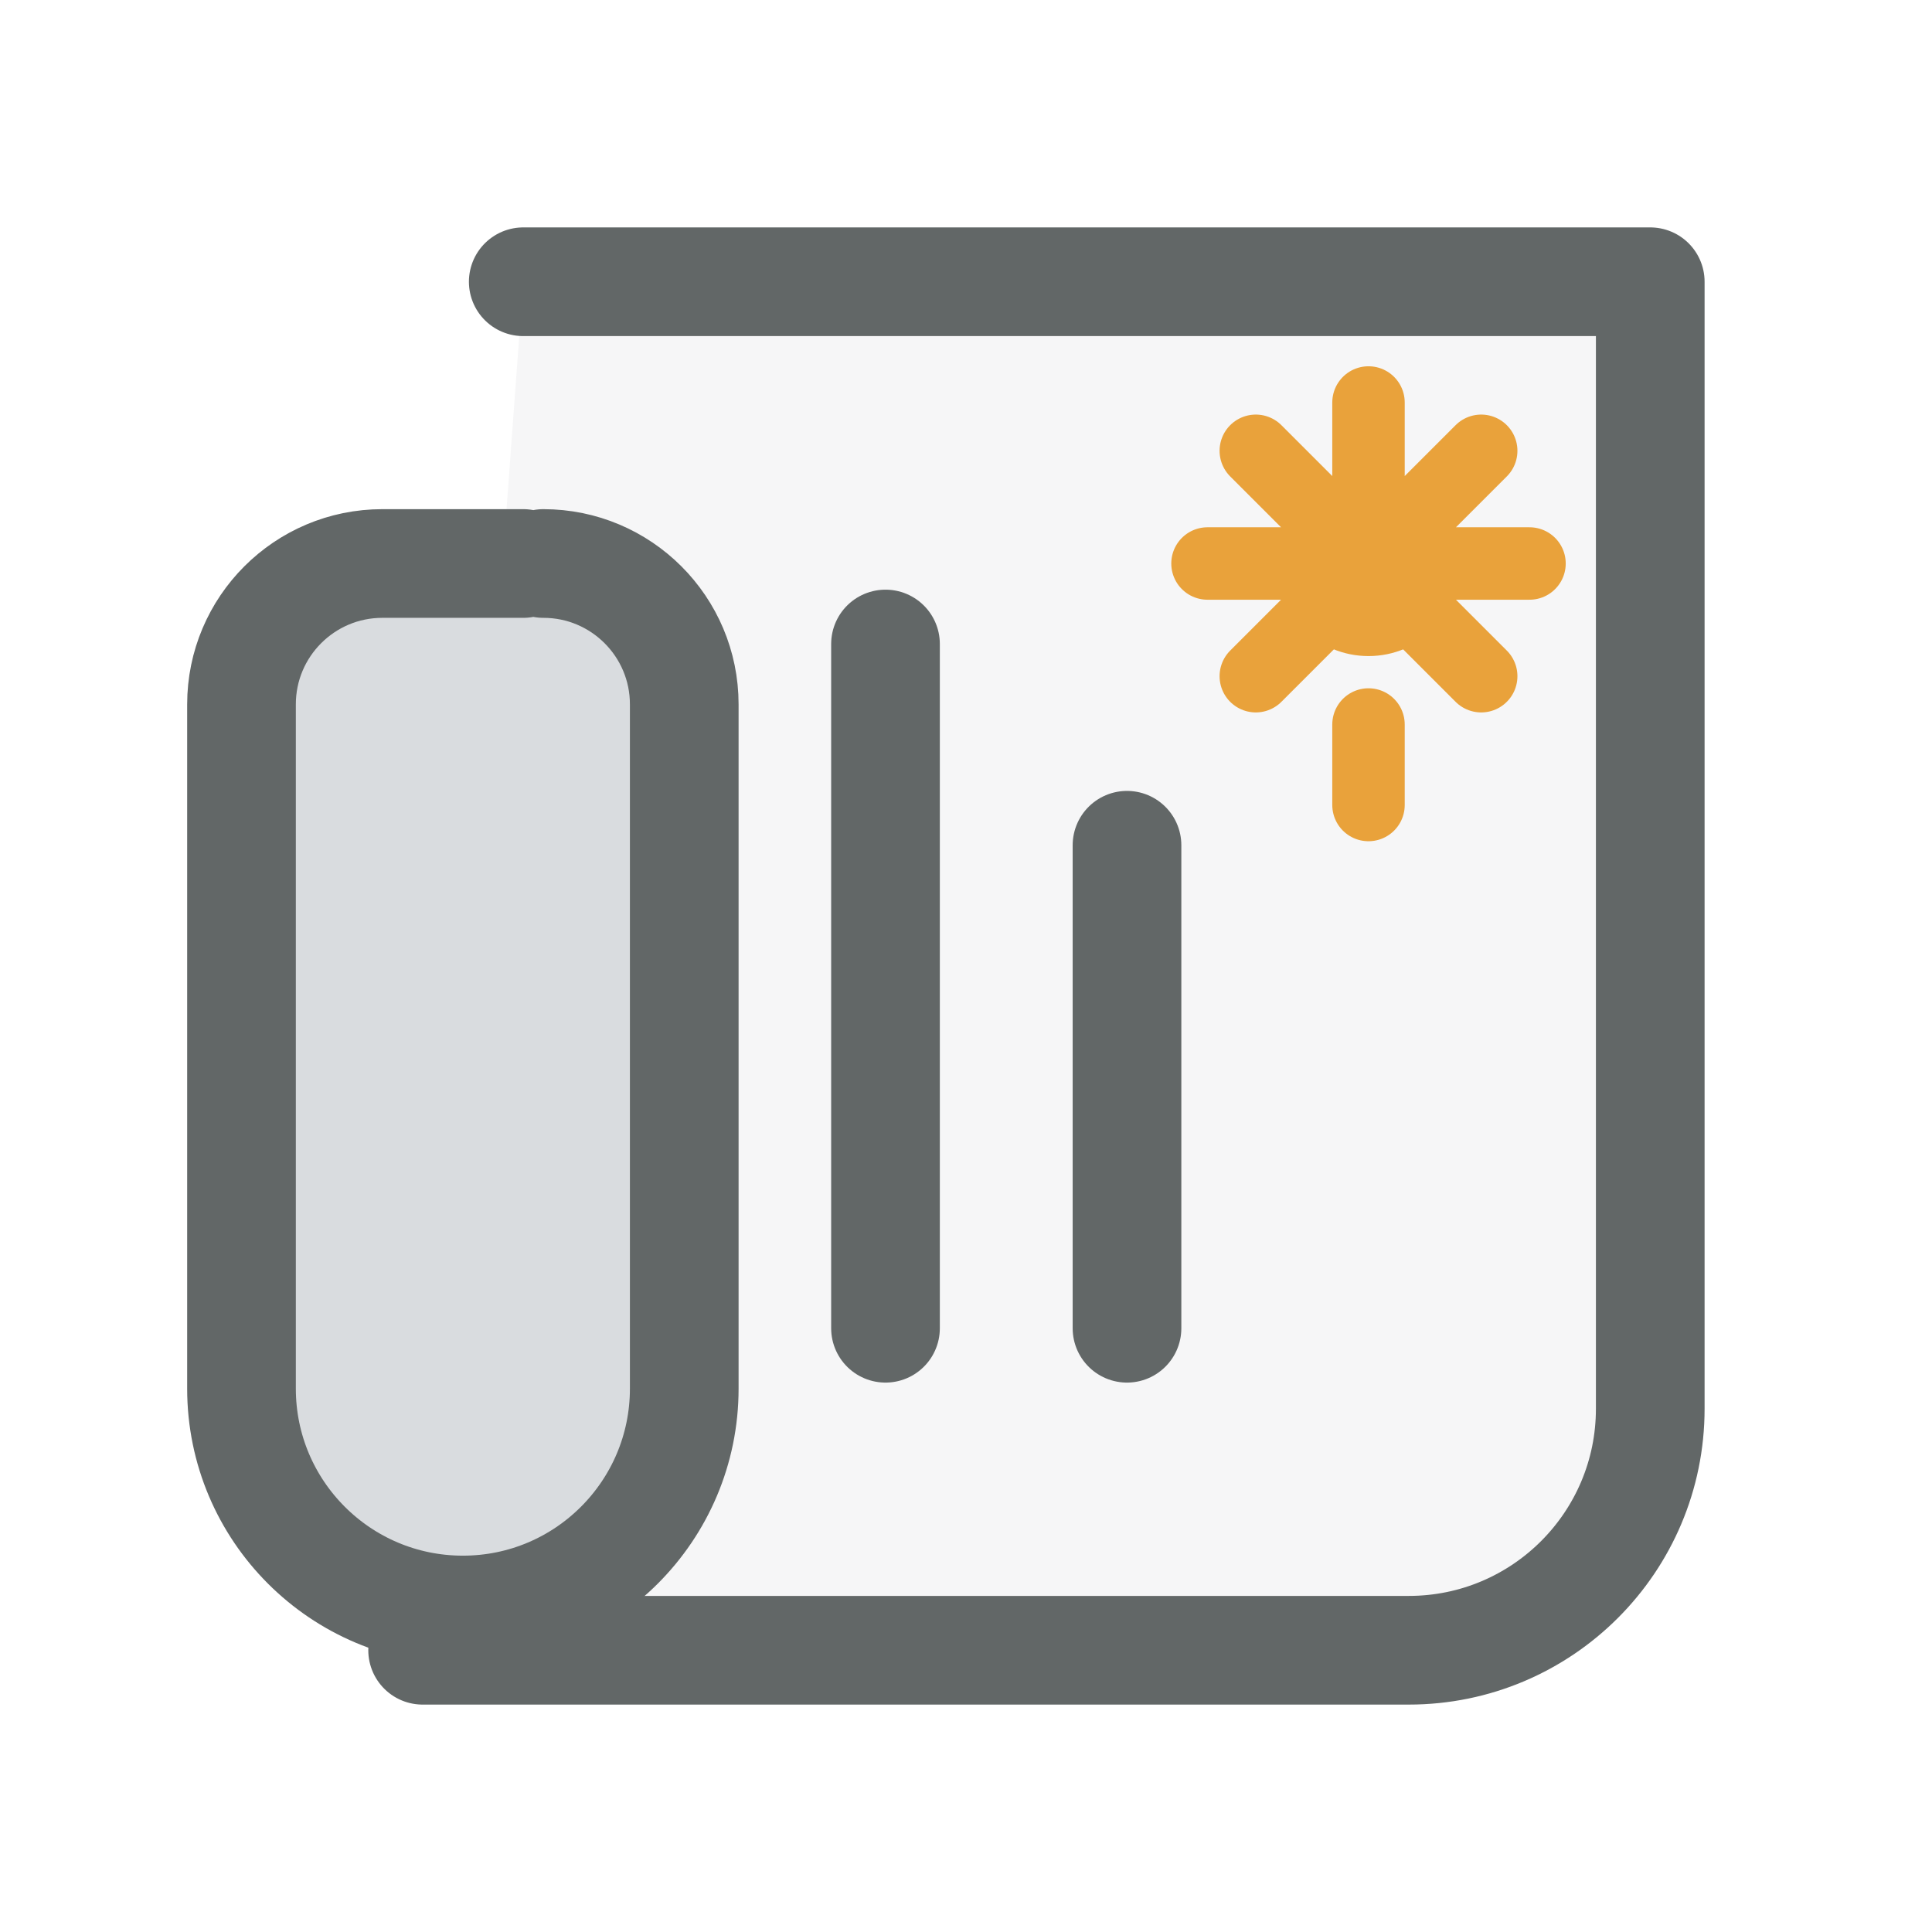
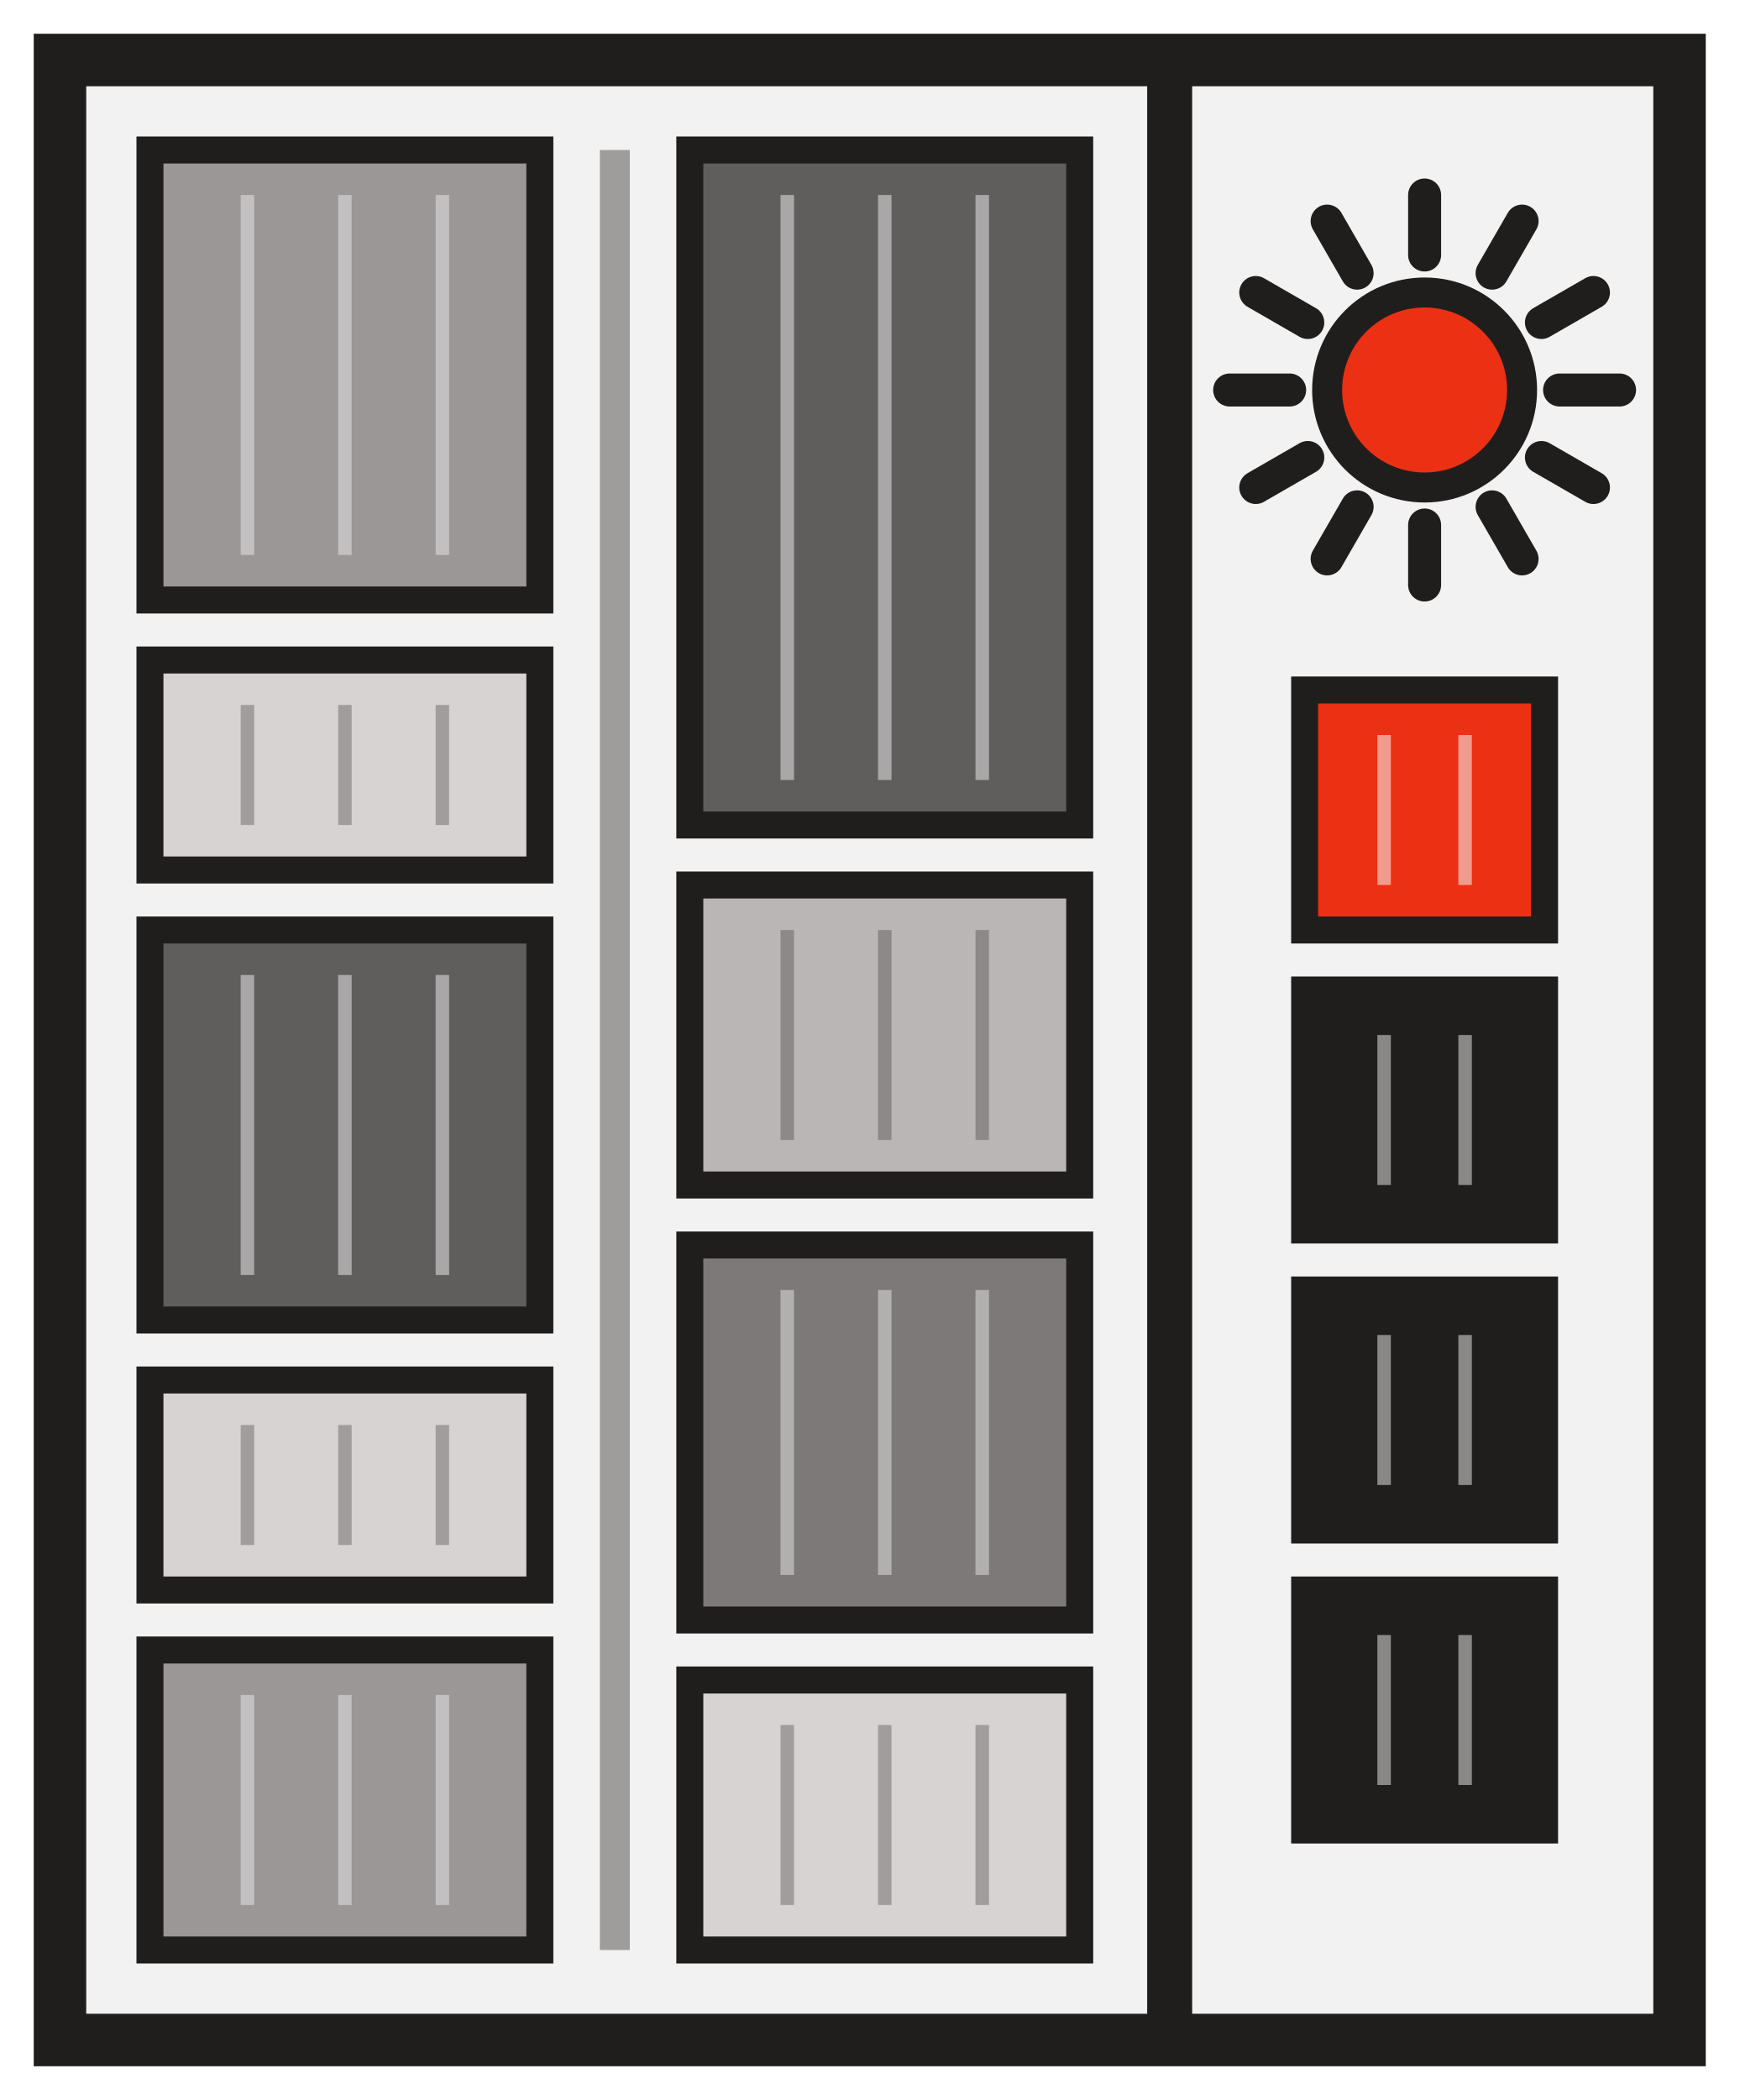
- <svg xmlns="http://www.w3.org/2000/svg" viewBox="0 0 24 24">
-   <path d="M6.5 3.5h14v14a3 3 0 0 1-3 3H5.25" fill="#f6f6f7" stroke="#626767" stroke-width="1.35" stroke-linecap="round" stroke-linejoin="round" />
-   <path d="M6.5 7H4.75A1.75 1.75 0 0 0 3 8.75v8.5a2.75 2.75 0 0 0 5.5 0v-8.5A1.75 1.75 0 0 0 6.75 7" fill="#d9dcdf" stroke="#626767" stroke-width="1.35" stroke-linecap="round" stroke-linejoin="round" />
-   <path d="M11 8v8.5M14 10.5v6" fill="none" stroke="#626767" stroke-width="1.35" stroke-linecap="round" />
-   <g fill="none" stroke="#e9a23b" stroke-width="0.9" stroke-linecap="round">
-     <path d="M17 5v1M17 9v1M15 7h1M18 7h1M15.6 5.6l.7.7M17.7 7.7l.7.7M18.4 5.6l-.7.7M16.3 7.7l-.7.7" />
+ <svg xmlns="http://www.w3.org/2000/svg" viewBox="0 0 116 140">
+   <rect x="4" y="4" width="108" height="132" fill="#f3f2f2" stroke="#201e1d" stroke-width="3.5" />
+   <line x1="78" y1="4" x2="78" y2="136" stroke="#201e1d" stroke-width="3" />
+   <g stroke="#201e1d" stroke-width="2.2" stroke-linecap="round">
+     <line x1="104.00" y1="26.00" x2="108.00" y2="26.00" />
+     <line x1="102.79" y1="30.50" x2="106.26" y2="32.50" />
+     <line x1="99.50" y1="33.79" x2="101.50" y2="37.26" />
+     <line x1="95.00" y1="35.00" x2="95.00" y2="39.00" />
+     <line x1="90.50" y1="33.79" x2="88.50" y2="37.26" />
+     <line x1="87.21" y1="30.50" x2="83.74" y2="32.50" />
+     <line x1="86.00" y1="26.00" x2="82.00" y2="26.00" />
+     <line x1="87.21" y1="21.50" x2="83.74" y2="19.50" />
+     <line x1="90.50" y1="18.21" x2="88.50" y2="14.74" />
+     <line x1="95.00" y1="17.00" x2="95.00" y2="13.00" />
+     <line x1="99.50" y1="18.21" x2="101.50" y2="14.74" />
+     <line x1="102.79" y1="21.50" x2="106.26" y2="19.50" />
  </g>
-   <circle cx="17" cy="7" r="1.15" fill="#e9a23b" />
+   <circle cx="95" cy="26" r="6.5" fill="#ec3013" stroke="#201e1d" stroke-width="2" />
+   <rect x="87" y="46" width="16" height="16" fill="#ec3013" stroke="#201e1d" stroke-width="1.8" />
+   <g stroke="#f3f2f2" stroke-opacity="0.55" stroke-width="0.9">
+     <line x1="92.3" y1="49" x2="92.3" y2="59" />
+     <line x1="97.7" y1="49" x2="97.7" y2="59" />
+   </g>
+   <rect x="87" y="66" width="16" height="16" fill="#201e1d" stroke="#201e1d" stroke-width="1.8" />
+   <g stroke="#f3f2f2" stroke-opacity="0.5" stroke-width="0.9">
+     <line x1="92.3" y1="69" x2="92.3" y2="79" />
+     <line x1="97.7" y1="69" x2="97.7" y2="79" />
+   </g>
+   <rect x="87" y="86" width="16" height="16" fill="#201e1d" stroke="#201e1d" stroke-width="1.8" />
+   <g stroke="#f3f2f2" stroke-opacity="0.5" stroke-width="0.9">
+     <line x1="92.3" y1="89" x2="92.3" y2="99" />
+     <line x1="97.7" y1="89" x2="97.7" y2="99" />
+   </g>
+   <rect x="87" y="106" width="16" height="16" fill="#201e1d" stroke="#201e1d" stroke-width="1.8" />
+   <g stroke="#f3f2f2" stroke-opacity="0.5" stroke-width="0.9">
+     <line x1="92.3" y1="109" x2="92.3" y2="119" />
+     <line x1="97.7" y1="109" x2="97.7" y2="119" />
+   </g>
+   <line x1="41" y1="10" x2="41" y2="130" stroke="#201e1d" stroke-opacity="0.4" stroke-width="2" />
+   <rect x="10" y="10" width="26" height="30" fill="#9b9797" stroke="#201e1d" stroke-width="1.8" />
+   <g stroke="#f3f2f2" stroke-opacity="0.45" stroke-width="0.9">
+     <line x1="16.5" y1="13" x2="16.5" y2="37" />
+     <line x1="23" y1="13" x2="23" y2="37" />
+     <line x1="29.5" y1="13" x2="29.5" y2="37" />
+   </g>
+   <rect x="10" y="44" width="26" height="14" fill="#d7d3d3" stroke="#201e1d" stroke-width="1.8" />
+   <g stroke="#201e1d" stroke-opacity="0.3" stroke-width="0.9">
+     <line x1="16.5" y1="47" x2="16.5" y2="55" />
+     <line x1="23" y1="47" x2="23" y2="55" />
+     <line x1="29.5" y1="47" x2="29.5" y2="55" />
+   </g>
+   <rect x="10" y="62" width="26" height="26" fill="#605d5d" stroke="#201e1d" stroke-width="1.8" />
+   <g stroke="#f3f2f2" stroke-opacity="0.5" stroke-width="0.9">
+     <line x1="16.5" y1="65" x2="16.5" y2="85" />
+     <line x1="23" y1="65" x2="23" y2="85" />
+     <line x1="29.5" y1="65" x2="29.5" y2="85" />
+   </g>
+   <rect x="10" y="92" width="26" height="14" fill="#d7d3d3" stroke="#201e1d" stroke-width="1.8" />
+   <g stroke="#201e1d" stroke-opacity="0.3" stroke-width="0.9">
+     <line x1="16.5" y1="95" x2="16.5" y2="103" />
+     <line x1="23" y1="95" x2="23" y2="103" />
+     <line x1="29.5" y1="95" x2="29.5" y2="103" />
+   </g>
+   <rect x="10" y="110" width="26" height="20" fill="#9b9797" stroke="#201e1d" stroke-width="1.8" />
+   <g stroke="#f3f2f2" stroke-opacity="0.45" stroke-width="0.9">
+     <line x1="16.5" y1="113" x2="16.5" y2="127" />
+     <line x1="23" y1="113" x2="23" y2="127" />
+     <line x1="29.5" y1="113" x2="29.5" y2="127" />
+   </g>
+   <rect x="46" y="10" width="26" height="45" fill="#605d5d" stroke="#201e1d" stroke-width="1.8" />
+   <g stroke="#f3f2f2" stroke-opacity="0.5" stroke-width="0.9">
+     <line x1="52.5" y1="13" x2="52.5" y2="52" />
+     <line x1="59" y1="13" x2="59" y2="52" />
+     <line x1="65.5" y1="13" x2="65.5" y2="52" />
+   </g>
+   <rect x="46" y="59" width="26" height="20" fill="#bab6b6" stroke="#201e1d" stroke-width="1.8" />
+   <g stroke="#201e1d" stroke-opacity="0.3" stroke-width="0.9">
+     <line x1="52.5" y1="62" x2="52.5" y2="76" />
+     <line x1="59" y1="62" x2="59" y2="76" />
+     <line x1="65.5" y1="62" x2="65.5" y2="76" />
+   </g>
+   <rect x="46" y="83" width="26" height="25" fill="#7d7979" stroke="#201e1d" stroke-width="1.8" />
+   <g stroke="#f3f2f2" stroke-opacity="0.45" stroke-width="0.9">
+     <line x1="52.5" y1="86" x2="52.5" y2="105" />
+     <line x1="59" y1="86" x2="59" y2="105" />
+     <line x1="65.5" y1="86" x2="65.5" y2="105" />
+   </g>
+   <rect x="46" y="112" width="26" height="18" fill="#d7d3d3" stroke="#201e1d" stroke-width="1.8" />
+   <g stroke="#201e1d" stroke-opacity="0.3" stroke-width="0.9">
+     <line x1="52.5" y1="115" x2="52.5" y2="127" />
+     <line x1="59" y1="115" x2="59" y2="127" />
+     <line x1="65.5" y1="115" x2="65.5" y2="127" />
+   </g>
</svg>
